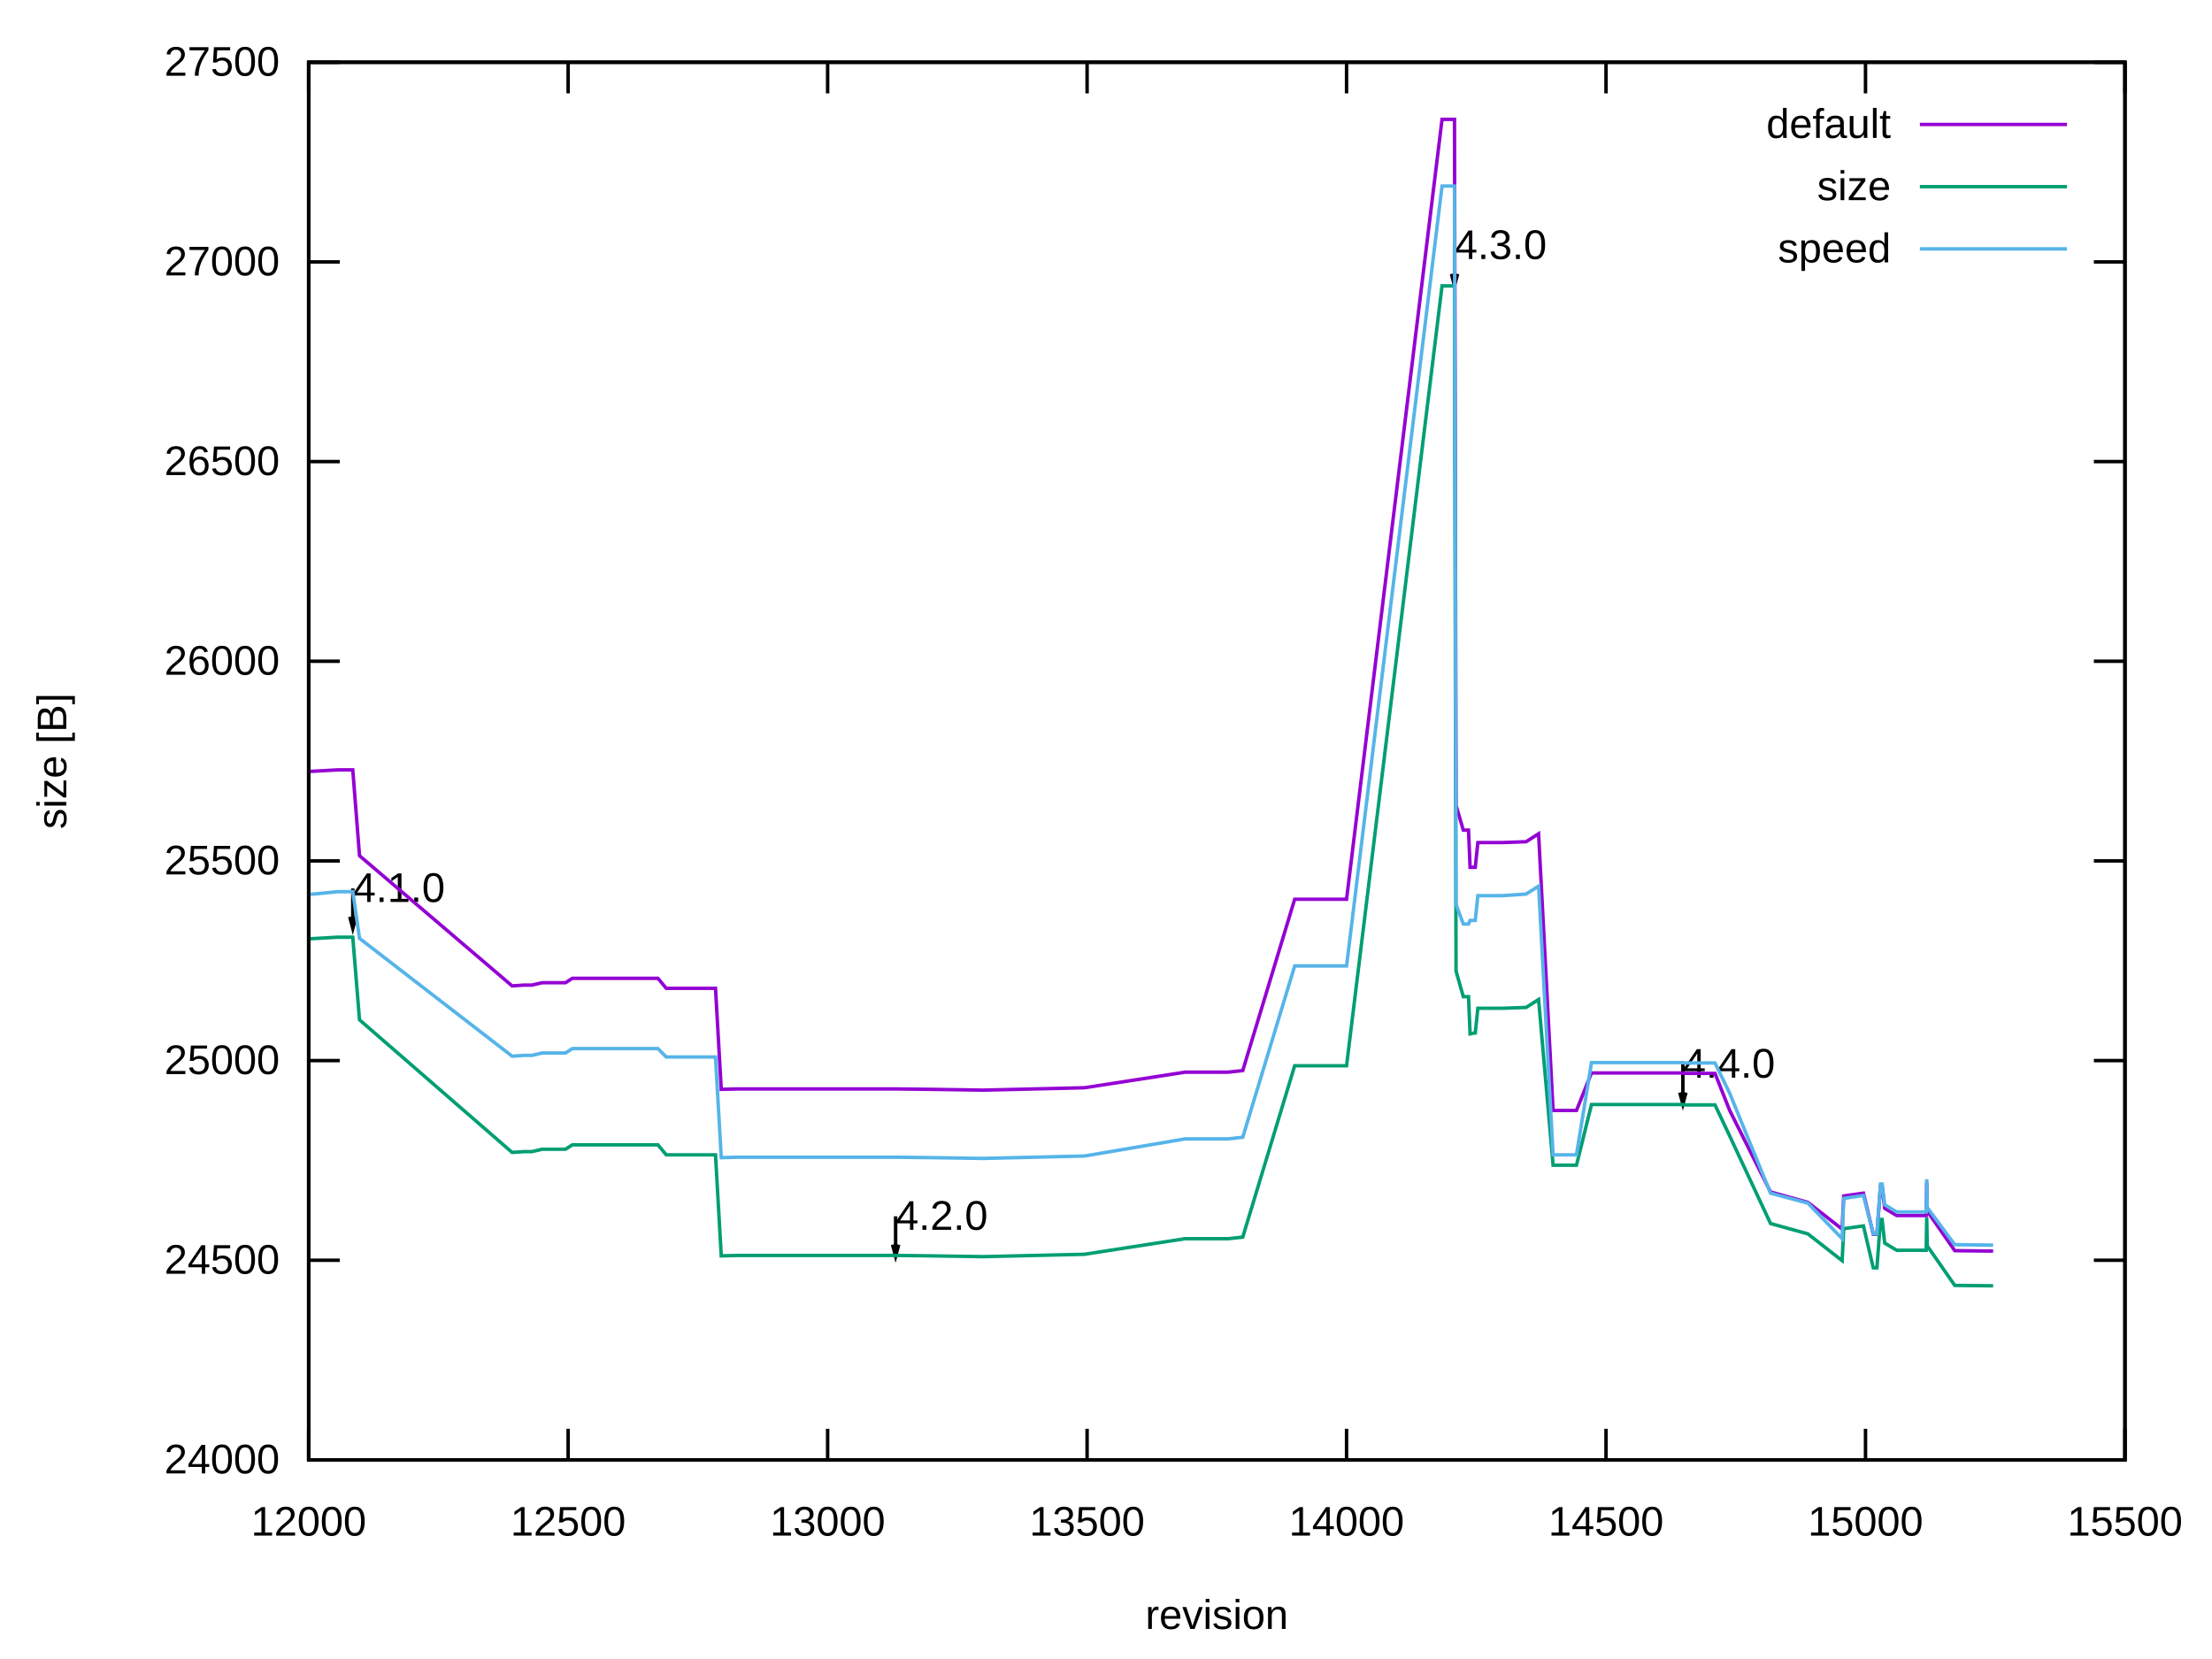
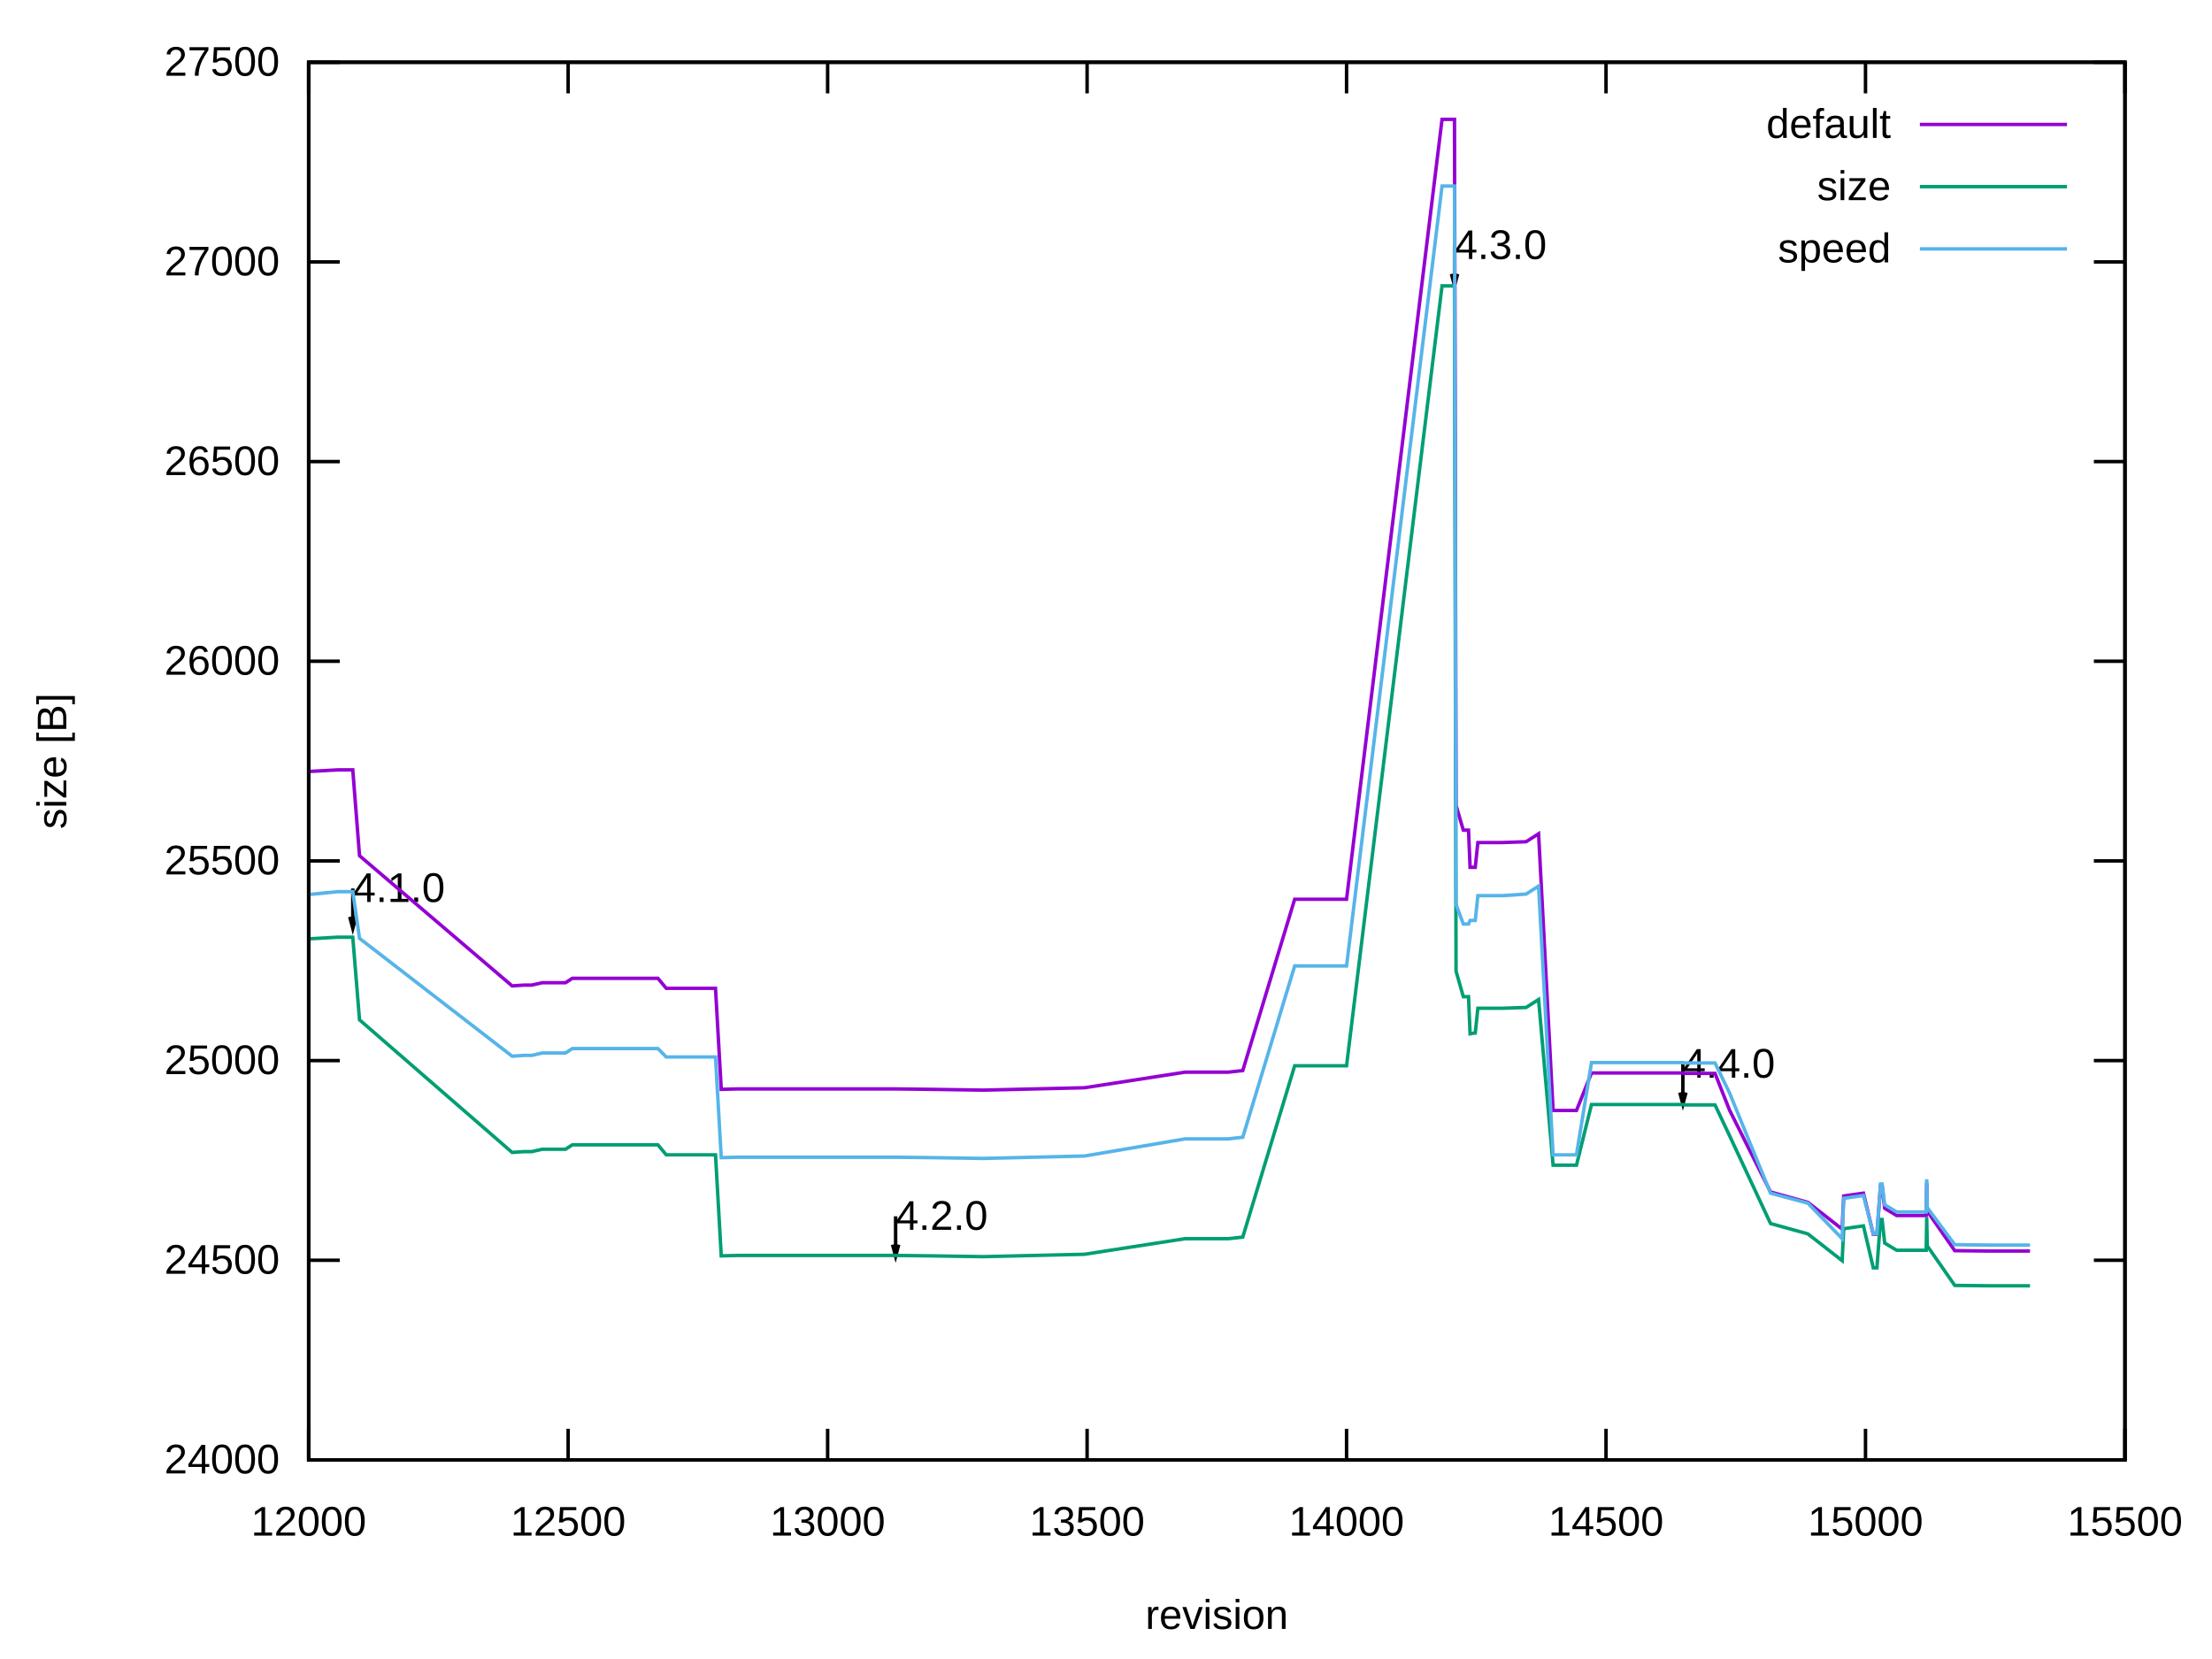
<svg xmlns="http://www.w3.org/2000/svg" xmlns:xlink="http://www.w3.org/1999/xlink" width="640" height="480" viewBox="0 0 640 480">
  <g id="gnuplot_canvas">
    <rect x="0" y="0" width="640" height="480" fill="none" />
    <defs>
      <circle id="gpDot" r="0.5" stroke-width="0.5" stroke="currentColor" />
      <path id="gpPt0" stroke-width="0.222" stroke="currentColor" d="M-1,0 h2 M0,-1 v2" />
      <path id="gpPt1" stroke-width="0.222" stroke="currentColor" d="M-1,-1 L1,1 M1,-1 L-1,1" />
      <path id="gpPt2" stroke-width="0.222" stroke="currentColor" d="M-1,0 L1,0 M0,-1 L0,1 M-1,-1 L1,1 M-1,1 L1,-1" />
      <rect id="gpPt3" stroke-width="0.222" stroke="currentColor" x="-1" y="-1" width="2" height="2" />
      <rect id="gpPt4" stroke-width="0.222" stroke="currentColor" fill="currentColor" x="-1" y="-1" width="2" height="2" />
      <circle id="gpPt5" stroke-width="0.222" stroke="currentColor" cx="0" cy="0" r="1" />
      <use xlink:href="#gpPt5" id="gpPt6" fill="currentColor" stroke="none" />
      <path id="gpPt7" stroke-width="0.222" stroke="currentColor" d="M0,-1.33 L-1.33,0.67 L1.33,0.67 z" />
      <use xlink:href="#gpPt7" id="gpPt8" fill="currentColor" stroke="none" />
      <use xlink:href="#gpPt7" id="gpPt9" stroke="currentColor" transform="rotate(180)" />
      <use xlink:href="#gpPt9" id="gpPt10" fill="currentColor" stroke="none" />
      <use xlink:href="#gpPt3" id="gpPt11" stroke="currentColor" transform="rotate(45)" />
      <use xlink:href="#gpPt11" id="gpPt12" fill="currentColor" stroke="none" />
      <path id="gpPt13" stroke-width="0.222" stroke="currentColor" d="M0,1.330 L1.265,0.411 L0.782,-1.067 L-0.782,-1.076 L-1.265,0.411 z" />
      <use xlink:href="#gpPt13" id="gpPt14" fill="currentColor" stroke="none" />
      <filter id="textbox" filterUnits="objectBoundingBox" x="0" y="0" height="1" width="1">
        <feFlood flood-color="white" flood-opacity="1" result="bgnd" />
        <feComposite in="SourceGraphic" in2="bgnd" operator="atop" />
      </filter>
      <filter id="greybox" filterUnits="objectBoundingBox" x="0" y="0" height="1" width="1">
        <feFlood flood-color="lightgrey" flood-opacity="1" result="grey" />
        <feComposite in="SourceGraphic" in2="grey" operator="atop" />
      </filter>
    </defs>
    <g fill="none" color="white" stroke="currentColor" stroke-width="1.00" stroke-linecap="butt" stroke-linejoin="miter">
</g>
    <g fill="none" color="black" stroke="currentColor" stroke-width="1.00" stroke-linecap="butt" stroke-linejoin="miter">
      <path stroke="black" d="M89.31,422.40 L98.31,422.40 M614.82,422.40 L605.82,422.40  " />
      <g transform="translate(80.92,426.30)" stroke="none" fill="black" font-family="Arial" font-size="12.00" text-anchor="end">
        <text>
          <tspan font-family="Arial"> 24000</tspan>
        </text>
      </g>
    </g>
    <g fill="none" color="black" stroke="currentColor" stroke-width="1.00" stroke-linecap="butt" stroke-linejoin="miter">
      <path stroke="black" d="M89.31,364.63 L98.31,364.63 M614.82,364.63 L605.82,364.63  " />
      <g transform="translate(80.92,368.53)" stroke="none" fill="black" font-family="Arial" font-size="12.00" text-anchor="end">
        <text>
          <tspan font-family="Arial"> 24500</tspan>
        </text>
      </g>
    </g>
    <g fill="none" color="black" stroke="currentColor" stroke-width="1.00" stroke-linecap="butt" stroke-linejoin="miter">
      <path stroke="black" d="M89.31,306.86 L98.31,306.86 M614.82,306.86 L605.82,306.86  " />
      <g transform="translate(80.92,310.76)" stroke="none" fill="black" font-family="Arial" font-size="12.00" text-anchor="end">
        <text>
          <tspan font-family="Arial"> 25000</tspan>
        </text>
      </g>
    </g>
    <g fill="none" color="black" stroke="currentColor" stroke-width="1.00" stroke-linecap="butt" stroke-linejoin="miter">
      <path stroke="black" d="M89.31,249.09 L98.31,249.09 M614.82,249.09 L605.82,249.09  " />
      <g transform="translate(80.92,252.99)" stroke="none" fill="black" font-family="Arial" font-size="12.00" text-anchor="end">
        <text>
          <tspan font-family="Arial"> 25500</tspan>
        </text>
      </g>
    </g>
    <g fill="none" color="black" stroke="currentColor" stroke-width="1.00" stroke-linecap="butt" stroke-linejoin="miter">
      <path stroke="black" d="M89.31,191.32 L98.31,191.32 M614.82,191.32 L605.82,191.32  " />
      <g transform="translate(80.92,195.22)" stroke="none" fill="black" font-family="Arial" font-size="12.00" text-anchor="end">
        <text>
          <tspan font-family="Arial"> 26000</tspan>
        </text>
      </g>
    </g>
    <g fill="none" color="black" stroke="currentColor" stroke-width="1.00" stroke-linecap="butt" stroke-linejoin="miter">
      <path stroke="black" d="M89.31,133.55 L98.31,133.55 M614.82,133.55 L605.82,133.55  " />
      <g transform="translate(80.92,137.45)" stroke="none" fill="black" font-family="Arial" font-size="12.00" text-anchor="end">
        <text>
          <tspan font-family="Arial"> 26500</tspan>
        </text>
      </g>
    </g>
    <g fill="none" color="black" stroke="currentColor" stroke-width="1.00" stroke-linecap="butt" stroke-linejoin="miter">
      <path stroke="black" d="M89.31,75.78 L98.31,75.78 M614.82,75.78 L605.82,75.78  " />
      <g transform="translate(80.92,79.68)" stroke="none" fill="black" font-family="Arial" font-size="12.00" text-anchor="end">
        <text>
          <tspan font-family="Arial"> 27000</tspan>
        </text>
      </g>
    </g>
    <g fill="none" color="black" stroke="currentColor" stroke-width="1.00" stroke-linecap="butt" stroke-linejoin="miter">
      <path stroke="black" d="M89.31,18.01 L98.31,18.01 M614.82,18.01 L605.82,18.01  " />
      <g transform="translate(80.92,21.91)" stroke="none" fill="black" font-family="Arial" font-size="12.00" text-anchor="end">
        <text>
          <tspan font-family="Arial"> 27500</tspan>
        </text>
      </g>
    </g>
    <g fill="none" color="black" stroke="currentColor" stroke-width="1.00" stroke-linecap="butt" stroke-linejoin="miter">
      <path stroke="black" d="M89.31,422.40 L89.31,413.40 M89.31,18.01 L89.31,27.01  " />
      <g transform="translate(89.31,444.30)" stroke="none" fill="black" font-family="Arial" font-size="12.00" text-anchor="middle">
        <text>
          <tspan font-family="Arial"> 12000</tspan>
        </text>
      </g>
    </g>
    <g fill="none" color="black" stroke="currentColor" stroke-width="1.00" stroke-linecap="butt" stroke-linejoin="miter">
      <path stroke="black" d="M164.38,422.40 L164.38,413.40 M164.38,18.01 L164.38,27.01  " />
      <g transform="translate(164.38,444.30)" stroke="none" fill="black" font-family="Arial" font-size="12.00" text-anchor="middle">
        <text>
          <tspan font-family="Arial"> 12500</tspan>
        </text>
      </g>
    </g>
    <g fill="none" color="black" stroke="currentColor" stroke-width="1.00" stroke-linecap="butt" stroke-linejoin="miter">
      <path stroke="black" d="M239.46,422.40 L239.46,413.40 M239.46,18.01 L239.46,27.01  " />
      <g transform="translate(239.46,444.30)" stroke="none" fill="black" font-family="Arial" font-size="12.00" text-anchor="middle">
        <text>
          <tspan font-family="Arial"> 13000</tspan>
        </text>
      </g>
    </g>
    <g fill="none" color="black" stroke="currentColor" stroke-width="1.00" stroke-linecap="butt" stroke-linejoin="miter">
      <path stroke="black" d="M314.53,422.40 L314.53,413.40 M314.53,18.01 L314.53,27.01  " />
      <g transform="translate(314.53,444.30)" stroke="none" fill="black" font-family="Arial" font-size="12.00" text-anchor="middle">
        <text>
          <tspan font-family="Arial"> 13500</tspan>
        </text>
      </g>
    </g>
    <g fill="none" color="black" stroke="currentColor" stroke-width="1.00" stroke-linecap="butt" stroke-linejoin="miter">
      <path stroke="black" d="M389.60,422.40 L389.60,413.40 M389.60,18.01 L389.60,27.01  " />
      <g transform="translate(389.60,444.30)" stroke="none" fill="black" font-family="Arial" font-size="12.00" text-anchor="middle">
        <text>
          <tspan font-family="Arial"> 14000</tspan>
        </text>
      </g>
    </g>
    <g fill="none" color="black" stroke="currentColor" stroke-width="1.00" stroke-linecap="butt" stroke-linejoin="miter">
      <path stroke="black" d="M464.67,422.40 L464.67,413.40 M464.67,18.01 L464.67,27.01  " />
      <g transform="translate(464.67,444.30)" stroke="none" fill="black" font-family="Arial" font-size="12.00" text-anchor="middle">
        <text>
          <tspan font-family="Arial"> 14500</tspan>
        </text>
      </g>
    </g>
    <g fill="none" color="black" stroke="currentColor" stroke-width="1.00" stroke-linecap="butt" stroke-linejoin="miter">
      <path stroke="black" d="M539.75,422.40 L539.75,413.40 M539.75,18.01 L539.75,27.01  " />
      <g transform="translate(539.75,444.30)" stroke="none" fill="black" font-family="Arial" font-size="12.00" text-anchor="middle">
        <text>
          <tspan font-family="Arial"> 15000</tspan>
        </text>
      </g>
    </g>
    <g fill="none" color="black" stroke="currentColor" stroke-width="1.00" stroke-linecap="butt" stroke-linejoin="miter">
      <path stroke="black" d="M614.82,422.40 L614.82,413.40 M614.82,18.01 L614.82,27.01  " />
      <g transform="translate(614.82,444.30)" stroke="none" fill="black" font-family="Arial" font-size="12.00" text-anchor="middle">
        <text>
          <tspan font-family="Arial"> 15500</tspan>
        </text>
      </g>
    </g>
    <g fill="none" color="black" stroke="currentColor" stroke-width="1.00" stroke-linecap="butt" stroke-linejoin="miter">
</g>
    <g fill="none" color="black" stroke="currentColor" stroke-width="1.00" stroke-linecap="butt" stroke-linejoin="miter">
      <path stroke="black" d="M89.31,18.01 L89.31,422.40 L614.82,422.40 L614.82,18.01 L89.31,18.01 Z  " />
      <g transform="translate(102.07,260.96)" stroke="none" fill="black" font-family="Arial" font-size="12.00" text-anchor="start">
        <text>
          <tspan font-family="Arial">4.1.0</tspan>
        </text>
      </g>
      <g transform="translate(259.12,355.82)" stroke="none" fill="black" font-family="Arial" font-size="12.00" text-anchor="start">
        <text>
          <tspan font-family="Arial">4.2.0</tspan>
        </text>
      </g>
      <g transform="translate(420.83,74.94)" stroke="none" fill="black" font-family="Arial" font-size="12.00" text-anchor="start">
        <text>
          <tspan font-family="Arial">4.3.0</tspan>
        </text>
      </g>
      <g transform="translate(486.90,311.80)" stroke="none" fill="black" font-family="Arial" font-size="12.00" text-anchor="start">
        <text>
          <tspan font-family="Arial">4.4.0</tspan>
        </text>
      </g>
    </g>
    <g fill="none" color="black" stroke="currentColor" stroke-width="1.00" stroke-linecap="butt" stroke-linejoin="miter">
      <path stroke="black" d="M101.19,265.27 L102.08,268.61 L102.97,265.27 M102.08,257.05 L102.08,268.61  " />
    </g>
    <g fill="none" color="black" stroke="currentColor" stroke-width="1.00" stroke-linecap="butt" stroke-linejoin="miter">
      <path stroke="black" d="M258.24,360.12 L259.13,363.46 L260.02,360.12 M259.13,351.91 L259.13,363.46  " />
    </g>
    <g fill="none" color="black" stroke="currentColor" stroke-width="1.00" stroke-linecap="butt" stroke-linejoin="miter">
      <path stroke="black" d="M419.95,79.25 L420.84,82.59 L421.73,79.25 M420.84,71.03 L420.84,82.59  " />
    </g>
    <g fill="none" color="black" stroke="currentColor" stroke-width="1.00" stroke-linecap="butt" stroke-linejoin="miter">
      <path stroke="black" d="M486.02,316.10 L486.91,319.44 L487.80,316.10 M486.91,307.89 L486.91,319.44  " />
    </g>
    <g fill="none" color="black" stroke="currentColor" stroke-width="1.00" stroke-linecap="butt" stroke-linejoin="miter">
</g>
    <g id="gnuplot_plot_1">
      <g fill="none" color="black" stroke="currentColor" stroke-width="1.00" stroke-linecap="butt" stroke-linejoin="miter">
        <g transform="translate(547.09,39.91)" stroke="none" fill="black" font-family="Arial" font-size="12.00" text-anchor="end">
          <text>
            <tspan font-family="Arial">default</tspan>
          </text>
        </g>
      </g>
      <g fill="none" color="black" stroke="currentColor" stroke-width="1.00" stroke-linecap="butt" stroke-linejoin="miter">
-         <path stroke="rgb(148,   0, 211)" d="M555.48,36.01 L598.04,36.01 M89.46,223.21 L97.72,222.75 L102.07,222.75 L104.02,247.59 L148.17,285.25 L151.62,285.02   L153.87,285.02 L156.88,284.33 L158.98,284.33 L162.58,284.33 L163.63,284.33 L165.58,283.06 L185.70,283.06 L190.36,283.06   L192.76,285.95 L193.21,285.95 L201.32,285.95 L207.02,285.95 L208.68,315.18 L213.48,315.06 L218.74,315.06 L220.69,315.06   L223.09,315.06 L224.44,315.06 L234.80,315.06 L259.12,315.06 L269.48,315.18 L284.50,315.41 L313.78,314.72 L342.91,310.21   L344.41,310.21 L345.91,310.21 L351.76,310.21 L355.37,310.21 L359.57,309.75 L374.59,260.18 L389.60,260.18 L417.23,34.53   L420.83,34.53 L421.28,233.03 L423.38,240.19 L424.89,240.19 L425.34,250.94 L426.54,250.94 L426.84,250.94 L427.59,243.78   L434.65,243.78 L441.55,243.54 L445.16,241.23 L449.36,321.30 L450.41,321.30 L456.12,321.30 L460.47,310.44 L466.18,310.44   L468.88,310.44 L486.90,310.44 L487.20,310.56 L496.20,310.56 L500.41,321.19 L512.27,344.87 L523.08,347.88 L532.99,355.62   L533.44,346.03 L539.15,345.22 L542.00,357.12 L543.05,357.12 L544.10,343.14 L544.55,343.14 L545.30,349.61 L548.76,351.69   L553.71,351.69 L555.36,351.69 L557.31,351.69 L557.46,342.22 L557.61,350.42 L565.57,361.86 L575.78,361.97 L576.68,361.97    " />
+         <path stroke="rgb(148,   0, 211)" d="M555.48,36.01 L598.04,36.01 M89.46,223.21 L97.72,222.75 L102.07,222.75 L104.02,247.59 L148.17,285.25 L151.62,285.02   L153.87,285.02 L156.88,284.33 L158.98,284.33 L162.58,284.33 L163.63,284.33 L165.58,283.06 L185.70,283.06 L190.36,283.06   L192.76,285.95 L193.21,285.95 L201.32,285.95 L207.02,285.95 L208.68,315.18 L213.48,315.06 L218.74,315.06 L220.69,315.06   L223.09,315.06 L224.44,315.06 L234.80,315.06 L259.12,315.06 L269.48,315.18 L284.50,315.41 L313.78,314.72 L342.91,310.21   L344.41,310.21 L345.91,310.21 L351.76,310.21 L355.37,310.21 L359.57,309.75 L374.59,260.18 L389.60,260.18 L417.23,34.53   L420.83,34.53 L421.28,233.03 L423.38,240.19 L424.89,240.19 L425.34,250.94 L426.54,250.94 L426.84,250.94 L427.59,243.78   L434.65,243.78 L441.55,243.54 L445.16,241.23 L449.36,321.30 L450.41,321.30 L456.12,321.30 L460.47,310.44 L466.18,310.44   L468.88,310.44 L486.90,310.44 L487.20,310.56 L496.20,310.56 L500.41,321.19 L512.27,344.87 L523.08,347.88 L532.99,355.62   L533.44,346.03 L539.15,345.22 L542.00,357.12 L543.05,357.12 L544.10,343.14 L544.55,343.14 L545.30,349.61 L548.76,351.69   L553.71,351.69 L555.36,351.69 L557.31,351.69 L557.46,342.22 L557.61,350.42 L565.57,361.86 L575.78,361.97 L576.68,361.97   L587.34,361.97  " />
      </g>
    </g>
    <g id="gnuplot_plot_2">
      <g fill="none" color="black" stroke="currentColor" stroke-width="1.00" stroke-linecap="butt" stroke-linejoin="miter">
        <g transform="translate(547.09,57.91)" stroke="none" fill="black" font-family="Arial" font-size="12.00" text-anchor="end">
          <text>
            <tspan font-family="Arial">size</tspan>
          </text>
        </g>
      </g>
      <g fill="none" color="black" stroke="currentColor" stroke-width="1.00" stroke-linecap="butt" stroke-linejoin="miter">
-         <path stroke="rgb(  0, 158, 115)" d="M555.48,54.01 L598.04,54.01 M89.46,271.62 L97.72,271.16 L102.07,271.16 L104.02,295.07 L148.17,333.43 L151.62,333.20   L153.87,333.20 L156.88,332.51 L158.98,332.51 L162.58,332.51 L163.63,332.51 L165.58,331.24 L185.70,331.24 L190.36,331.24   L192.76,334.13 L193.21,334.13 L201.32,334.13 L207.02,334.13 L208.68,363.36 L213.48,363.24 L218.74,363.24 L220.69,363.24   L223.09,363.24 L224.44,363.24 L234.80,363.24 L259.12,363.24 L269.48,363.36 L284.50,363.59 L313.78,362.90 L342.91,358.39   L344.41,358.39 L345.91,358.39 L351.76,358.39 L355.37,358.39 L359.57,357.93 L374.59,308.36 L389.60,308.36 L417.23,82.71   L420.83,82.71 L421.28,280.98 L423.38,288.37 L424.89,288.37 L425.34,299.12 L426.54,298.89 L426.84,298.89 L427.59,291.72   L434.65,291.72 L441.55,291.49 L445.16,289.18 L449.36,337.13 L450.41,337.13 L456.12,337.13 L460.47,319.57 L466.18,319.57   L468.88,319.57 L486.90,319.57 L487.20,319.68 L496.20,319.68 L500.41,328.58 L512.27,354.00 L523.08,357.00 L532.99,364.75   L533.44,355.50 L539.15,354.69 L542.00,366.83 L543.05,366.83 L544.10,352.84 L544.55,352.84 L545.30,359.66 L548.76,361.74   L553.71,361.74 L555.36,361.74 L557.31,361.74 L557.46,352.27 L557.61,360.47 L565.57,371.91 L575.78,372.02 L576.68,372.02    " />
+         <path stroke="rgb(  0, 158, 115)" d="M555.48,54.01 L598.04,54.01 M89.46,271.62 L97.72,271.16 L102.07,271.16 L104.02,295.07 L148.17,333.43 L151.62,333.20   L153.87,333.20 L156.88,332.51 L158.98,332.51 L162.58,332.51 L163.63,332.51 L165.58,331.24 L185.70,331.24 L190.36,331.24   L192.76,334.13 L193.21,334.13 L201.32,334.13 L207.02,334.13 L208.68,363.36 L213.48,363.24 L218.74,363.24 L220.69,363.24   L223.09,363.24 L224.44,363.24 L234.80,363.24 L259.12,363.24 L269.48,363.36 L284.50,363.59 L313.78,362.90 L342.91,358.39   L344.41,358.39 L345.91,358.39 L351.76,358.39 L355.37,358.39 L359.57,357.93 L374.59,308.36 L389.60,308.36 L417.23,82.71   L420.83,82.71 L421.28,280.98 L423.38,288.37 L424.89,288.37 L425.34,299.12 L426.54,298.89 L426.84,298.89 L427.59,291.72   L434.65,291.72 L441.55,291.49 L445.16,289.18 L449.36,337.13 L450.41,337.13 L456.12,337.13 L460.47,319.57 L466.18,319.57   L468.88,319.57 L486.90,319.57 L487.20,319.68 L496.20,319.68 L500.41,328.58 L512.27,354.00 L523.08,357.00 L532.99,364.75   L533.44,355.50 L539.15,354.69 L542.00,366.83 L543.05,366.83 L544.10,352.84 L544.55,352.84 L545.30,359.66 L548.76,361.74   L553.71,361.74 L555.36,361.74 L557.31,361.74 L557.46,352.27 L557.61,360.47 L565.57,371.91 L575.78,372.02 L576.68,372.02   L587.34,372.02  " />
      </g>
    </g>
    <g id="gnuplot_plot_3">
      <g fill="none" color="black" stroke="currentColor" stroke-width="1.00" stroke-linecap="butt" stroke-linejoin="miter">
        <g transform="translate(547.09,75.91)" stroke="none" fill="black" font-family="Arial" font-size="12.00" text-anchor="end">
          <text>
            <tspan font-family="Arial">speed</tspan>
          </text>
        </g>
      </g>
      <g fill="none" color="black" stroke="currentColor" stroke-width="1.00" stroke-linecap="butt" stroke-linejoin="miter">
-         <path stroke="rgb( 86, 180, 233)" d="M555.48,72.01 L598.04,72.01 M89.46,258.80 L97.72,257.99 L102.07,257.99 L104.02,271.50 L148.17,305.59 L151.62,305.36   L153.87,305.36 L156.88,304.66 L158.98,304.66 L162.58,304.66 L163.63,304.66 L165.58,303.39 L185.70,303.39 L190.36,303.39   L192.76,305.82 L193.21,305.82 L201.32,305.82 L207.02,305.82 L208.68,334.94 L213.48,334.82 L218.74,334.82 L220.69,334.82   L223.09,334.82 L224.44,334.82 L234.80,334.82 L259.12,334.82 L269.48,334.94 L284.50,335.17 L313.78,334.47 L342.91,329.51   L344.41,329.51 L345.91,329.51 L351.76,329.51 L355.37,329.51 L359.57,329.04 L374.59,279.48 L389.60,279.48 L417.23,53.83   L420.83,53.83 L421.28,261.68 L423.38,267.35 L424.89,267.35 L425.34,266.31 L426.54,266.31 L426.84,266.31 L427.59,259.14   L434.65,259.14 L441.55,258.68 L445.16,256.37 L449.36,334.13 L450.41,334.13 L456.12,334.13 L460.47,307.44 L466.18,307.44   L468.88,307.44 L486.90,307.44 L487.20,307.55 L496.20,307.55 L500.41,316.22 L512.27,345.22 L523.08,348.11 L532.99,358.39   L533.44,346.72 L539.15,345.91 L542.00,357.00 L543.05,357.00 L544.10,342.56 L544.55,342.56 L545.30,348.57 L548.76,350.65   L553.71,350.65 L555.36,350.65 L557.31,350.65 L557.46,341.18 L557.61,349.38 L565.57,360.12 L575.78,360.24 L576.68,360.24    " />
+         <path stroke="rgb( 86, 180, 233)" d="M555.48,72.01 L598.04,72.01 M89.46,258.80 L97.72,257.99 L102.07,257.99 L104.02,271.50 L148.17,305.59 L151.62,305.36   L153.87,305.36 L156.88,304.66 L158.98,304.66 L162.58,304.66 L163.63,304.66 L165.58,303.39 L185.70,303.39 L190.36,303.39   L192.76,305.82 L193.21,305.82 L201.32,305.82 L207.02,305.82 L208.68,334.94 L213.48,334.82 L218.74,334.82 L220.69,334.82   L223.09,334.82 L224.44,334.82 L234.80,334.82 L259.12,334.82 L269.48,334.94 L284.50,335.17 L313.78,334.47 L342.91,329.51   L344.41,329.51 L345.91,329.51 L351.76,329.51 L355.37,329.51 L359.57,329.04 L374.59,279.48 L389.60,279.48 L417.23,53.83   L420.83,53.83 L421.28,261.68 L423.38,267.35 L424.89,267.35 L425.34,266.31 L426.54,266.31 L426.84,266.31 L427.59,259.14   L434.65,259.14 L441.55,258.68 L445.16,256.37 L449.36,334.13 L450.41,334.13 L456.12,334.13 L460.47,307.44 L466.18,307.44   L468.88,307.44 L486.90,307.44 L487.20,307.55 L496.20,307.55 L500.41,316.22 L512.27,345.22 L523.08,348.11 L532.99,358.39   L533.44,346.72 L539.15,345.91 L542.00,357.00 L543.05,357.00 L544.10,342.56 L544.55,342.56 L545.30,348.57 L548.76,350.65   L553.71,350.65 L555.36,350.65 L557.31,350.65 L557.46,341.18 L557.61,349.38 L565.57,360.12 L575.78,360.24 L576.68,360.24   L587.34,360.24  " />
      </g>
    </g>
    <g fill="none" color="white" stroke="rgb( 86, 180, 233)" stroke-width="2.00" stroke-linecap="butt" stroke-linejoin="miter">
</g>
    <g fill="none" color="black" stroke="currentColor" stroke-width="2.00" stroke-linecap="butt" stroke-linejoin="miter">
</g>
    <g fill="none" color="black" stroke="black" stroke-width="1.00" stroke-linecap="butt" stroke-linejoin="miter">
</g>
    <g fill="none" color="black" stroke="currentColor" stroke-width="1.00" stroke-linecap="butt" stroke-linejoin="miter">
      <path stroke="black" d="M89.31,18.01 L89.31,422.40 L614.82,422.40 L614.82,18.01 L89.31,18.01 Z  " />
      <g transform="translate(19.18,220.21) rotate(270.00)" stroke="none" fill="black" font-family="Arial" font-size="12.00" text-anchor="middle">
        <text>
          <tspan font-family="Arial">size [B]</tspan>
        </text>
      </g>
    </g>
    <g fill="none" color="black" stroke="currentColor" stroke-width="1.00" stroke-linecap="butt" stroke-linejoin="miter">
      <g transform="translate(352.06,471.30)" stroke="none" fill="black" font-family="Arial" font-size="12.00" text-anchor="middle">
        <text>
          <tspan font-family="Arial">revision</tspan>
        </text>
      </g>
    </g>
    <g fill="none" color="black" stroke="currentColor" stroke-width="1.00" stroke-linecap="butt" stroke-linejoin="miter">
</g>
    <g fill="none" color="black" stroke="currentColor" stroke-width="1.00" stroke-linecap="butt" stroke-linejoin="miter">
</g>
  </g>
</svg>
